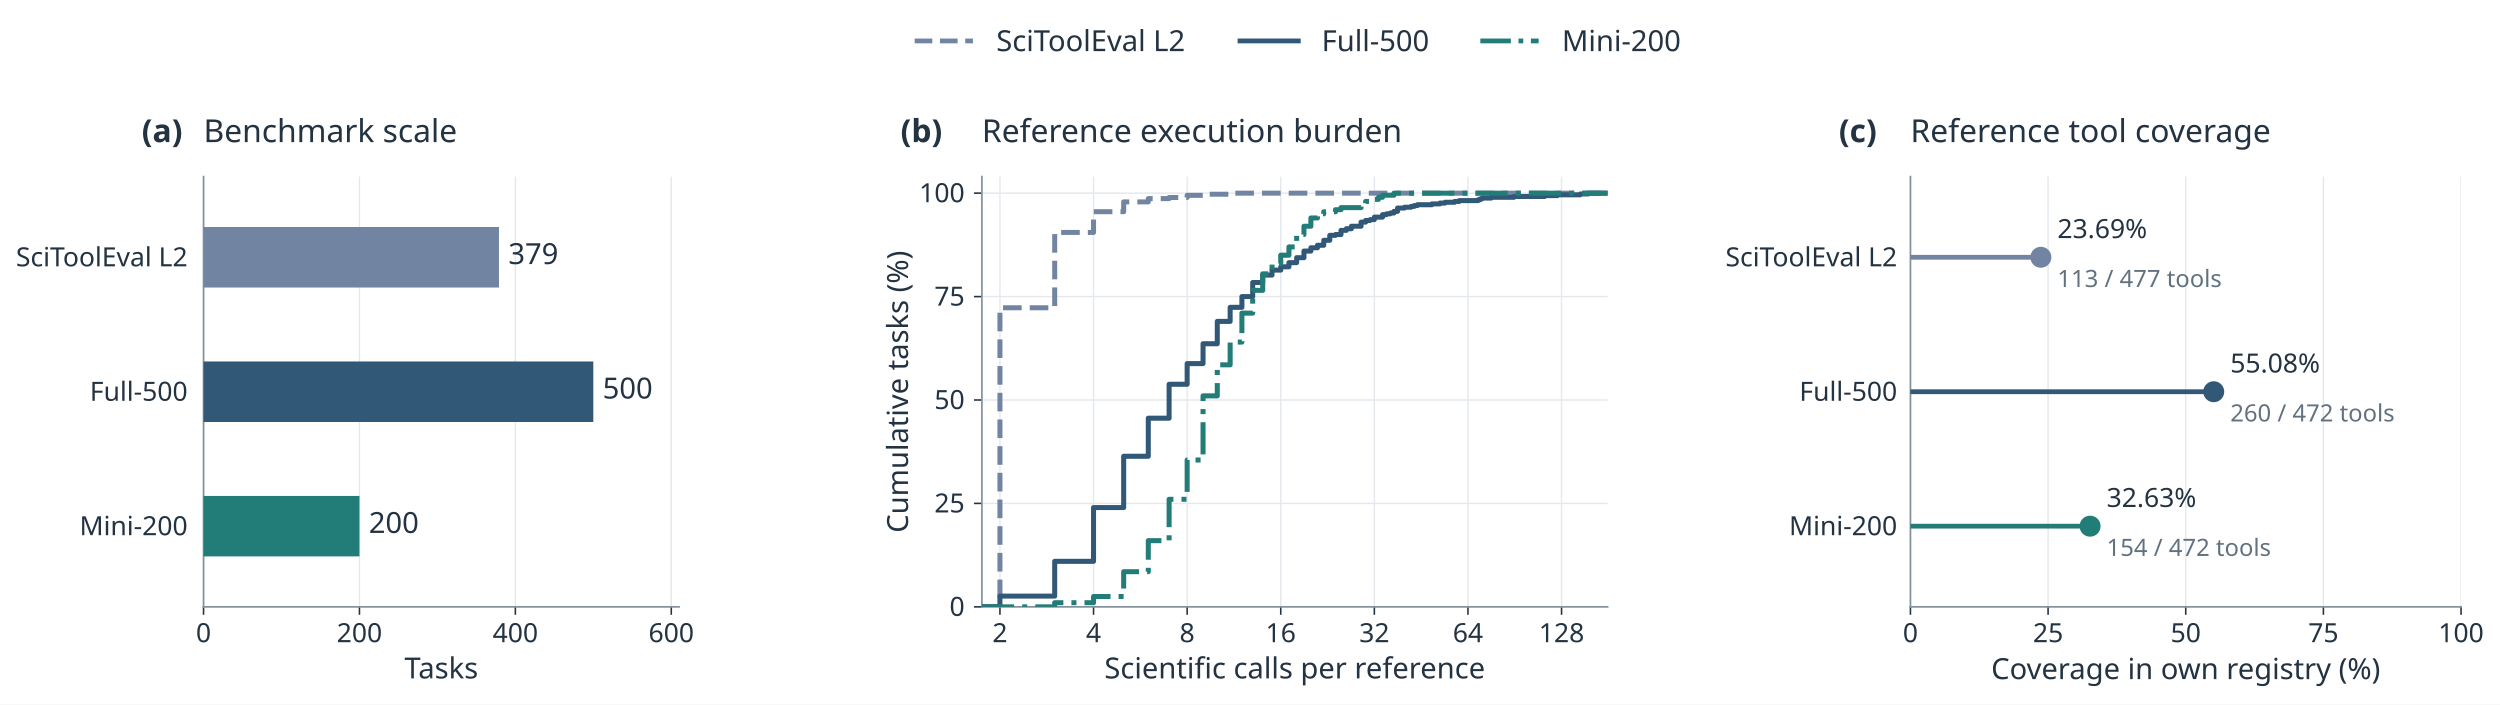
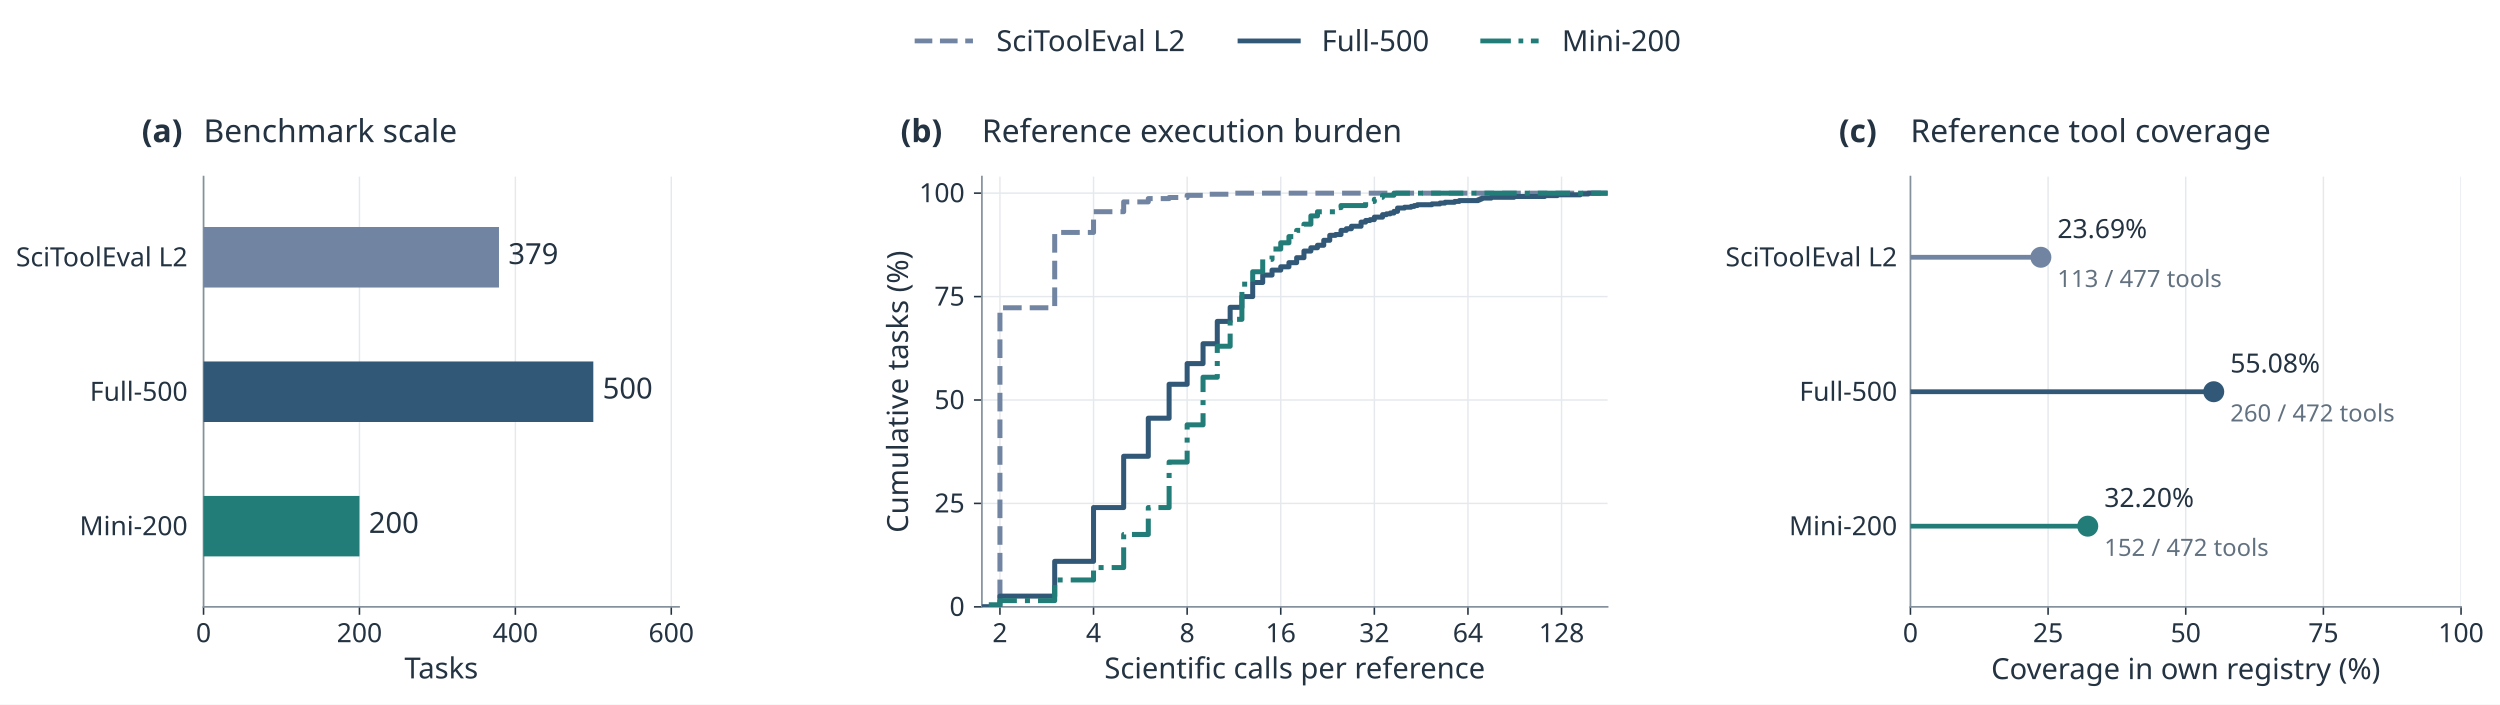
<svg xmlns="http://www.w3.org/2000/svg" xmlns:xlink="http://www.w3.org/1999/xlink" width="943.412pt" height="265.867pt" viewBox="0 0 943.412 265.867" version="1.1">
  <defs>
    <style type="text/css">*{stroke-linejoin: round; stroke-linecap: butt}</style>
  </defs>
  <g id="figure_1">
    <g id="patch_1">
      <path d="M -0 265.867 L 943.412 265.867 L 943.412 0 L -0 0 z " style="fill: #ffffff" />
    </g>
    <g id="axes_1">
      <g id="patch_2">
        <path d="M 76.808 229.004 L 256.255 229.004 L 256.255 66.644 L 76.808 66.644 z " style="fill: #ffffff" />
      </g>
      <g id="matplotlib.axis_1">
        <g id="xtick_1">
          <g id="line2d_1">
            <path d="M 76.808 229.004 L 76.808 66.644 " clip-path="url(#p85d3b44566)" style="fill: none; stroke: #e5e9ed; stroke-width: 0.55; stroke-linecap: square" />
          </g>
          <g id="line2d_2">
            <defs>
              <path id="maa1cced6ff" d="M 0 0 L 0 3 " style="stroke: #243342; stroke-width: 0.6" />
            </defs>
            <g>
              <use xlink:href="#maa1cced6ff" x="76.808" y="229.004" style="fill: #243342; stroke: #243342; stroke-width: 0.6" />
            </g>
          </g>
          <g id="text_1">
            <text style="fill: #243342; font: 10px 'STIXGeneral'; text-anchor: middle" x="76.808" y="242.334" transform="rotate(-0 76.80781 242.3337)">0</text>
          </g>
        </g>
        <g id="xtick_2">
          <g id="line2d_3">
            <path d="M 135.643 229.004 L 135.643 66.644 " clip-path="url(#p85d3b44566)" style="fill: none; stroke: #e5e9ed; stroke-width: 0.55; stroke-linecap: square" />
          </g>
          <g id="line2d_4">
            <g>
              <use xlink:href="#maa1cced6ff" x="135.643" y="229.004" style="fill: #243342; stroke: #243342; stroke-width: 0.6" />
            </g>
          </g>
          <g id="text_2">
            <text style="fill: #243342; font: 10px 'STIXGeneral'; text-anchor: middle" x="135.643" y="242.334" transform="rotate(-0 135.6431 242.3337)">200</text>
          </g>
        </g>
        <g id="xtick_3">
          <g id="line2d_5">
            <path d="M 194.478 229.004 L 194.478 66.644 " clip-path="url(#p85d3b44566)" style="fill: none; stroke: #e5e9ed; stroke-width: 0.55; stroke-linecap: square" />
          </g>
          <g id="line2d_6">
            <g>
              <use xlink:href="#maa1cced6ff" x="194.478" y="229.004" style="fill: #243342; stroke: #243342; stroke-width: 0.6" />
            </g>
          </g>
          <g id="text_3">
            <text style="fill: #243342; font: 10px 'STIXGeneral'; text-anchor: middle" x="194.478" y="242.334" transform="rotate(-0 194.4784 242.3337)">400</text>
          </g>
        </g>
        <g id="xtick_4">
          <g id="line2d_7">
            <path d="M 253.314 229.004 L 253.314 66.644 " clip-path="url(#p85d3b44566)" style="fill: none; stroke: #e5e9ed; stroke-width: 0.55; stroke-linecap: square" />
          </g>
          <g id="line2d_8">
            <g>
              <use xlink:href="#maa1cced6ff" x="253.314" y="229.004" style="fill: #243342; stroke: #243342; stroke-width: 0.6" />
            </g>
          </g>
          <g id="text_4">
            <text style="fill: #243342; font: 10px 'STIXGeneral'; text-anchor: middle" x="253.314" y="242.334" transform="rotate(-0 253.3137 242.3337)">600</text>
          </g>
        </g>
        <g id="text_5">
          <text style="fill: #243342; font: 11px 'STIXGeneral'; text-anchor: middle" x="166.532" y="256.017" transform="rotate(-0 166.5316 256.0167)">Tasks</text>
        </g>
      </g>
      <g id="matplotlib.axis_2">
        <g id="ytick_1">
          <g id="line2d_9" />
          <g id="text_6">
            <text style="fill: #243342; font: 10px 'STIXGeneral'; text-anchor: end" x="70.808" y="100.501" transform="rotate(-0 70.80781 100.5013)">SciToolEval L2</text>
          </g>
        </g>
        <g id="ytick_2">
          <g id="line2d_10" />
          <g id="text_7">
            <text style="fill: #243342; font: 10px 'STIXGeneral'; text-anchor: end" x="70.808" y="151.239" transform="rotate(-0 70.80781 151.2388)">Full-500</text>
          </g>
        </g>
        <g id="ytick_3">
          <g id="line2d_11" />
          <g id="text_8">
            <text style="fill: #243342; font: 10px 'STIXGeneral'; text-anchor: end" x="70.808" y="201.976" transform="rotate(-0 70.80781 201.9763)">Mini-200</text>
          </g>
        </g>
      </g>
      <g id="patch_3">
        <path d="M 76.808 229.004 L 76.808 66.644 " style="fill: none; stroke: #84919c; stroke-width: 0.65; stroke-linejoin: miter; stroke-linecap: square" />
      </g>
      <g id="patch_4">
        <path d="M 76.808 229.004 L 256.255 229.004 " style="fill: none; stroke: #84919c; stroke-width: 0.65; stroke-linejoin: miter; stroke-linecap: square" />
      </g>
      <g id="patch_5">
        <path d="M 76.808 108.502 L 188.301 108.502 L 188.301 85.671 L 76.808 85.671 z " clip-path="url(#p85d3b44566)" style="fill: #7185a2" />
      </g>
      <g id="text_9">
        <text style="fill: #243342; font: 11px 'STIXGeneral'; text-anchor: start" x="191.831" y="99.649" transform="rotate(-0 191.8308 99.64916)">379</text>
      </g>
      <g id="patch_6">
        <path d="M 76.808 159.24 L 223.896 159.24 L 223.896 136.408 L 76.808 136.408 z " clip-path="url(#p85d3b44566)" style="fill: #315877" />
      </g>
      <g id="text_10">
        <text style="fill: #243342; font: 11px 'STIXGeneral'; text-anchor: start" x="227.426" y="150.387" transform="rotate(-0 227.4261 150.3867)">500</text>
      </g>
      <g id="patch_7">
        <path d="M 76.808 209.977 L 135.643 209.977 L 135.643 187.146 L 76.808 187.146 z " clip-path="url(#p85d3b44566)" style="fill: #227c77" />
      </g>
      <g id="text_11">
        <text style="fill: #243342; font: 11px 'STIXGeneral'; text-anchor: start" x="139.173" y="201.124" transform="rotate(-0 139.1732 201.1242)">200</text>
      </g>
      <g id="text_12">
        <text style="fill: #243342; font: 700 12px 'STIXGeneral'; text-anchor: start" x="53.48" y="53.631" transform="rotate(-0 53.47962 53.6306)">(a)</text>
      </g>
      <g id="text_13">
        <text style="fill: #243342; font: 12px 'STIXGeneral'; text-anchor: start" x="76.808" y="53.644" transform="rotate(-0 76.80781 53.644)">Benchmark scale</text>
      </g>
    </g>
    <g id="axes_2">
      <g id="patch_8">
        <path d="M 370.535 229.004 L 606.651 229.004 L 606.651 66.644 L 370.535 66.644 z " style="fill: #ffffff" />
      </g>
      <g id="matplotlib.axis_3">
        <g id="xtick_5">
          <g id="line2d_12">
            <path d="M 377.34 229.004 L 377.34 66.644 " clip-path="url(#p55af613b77)" style="fill: none; stroke: #e5e9ed; stroke-width: 0.55; stroke-linecap: square" />
          </g>
          <g id="line2d_13">
            <g>
              <use xlink:href="#maa1cced6ff" x="377.34" y="229.004" style="fill: #243342; stroke: #243342; stroke-width: 0.6" />
            </g>
          </g>
          <g id="text_14">
            <text style="fill: #243342; font: 10px 'STIXGeneral'; text-anchor: middle" x="377.34" y="242.334" transform="rotate(-0 377.34 242.3337)">2</text>
          </g>
        </g>
        <g id="xtick_6">
          <g id="line2d_14">
            <path d="M 412.663 229.004 L 412.663 66.644 " clip-path="url(#p55af613b77)" style="fill: none; stroke: #e5e9ed; stroke-width: 0.55; stroke-linecap: square" />
          </g>
          <g id="line2d_15">
            <g>
              <use xlink:href="#maa1cced6ff" x="412.663" y="229.004" style="fill: #243342; stroke: #243342; stroke-width: 0.6" />
            </g>
          </g>
          <g id="text_15">
            <text style="fill: #243342; font: 10px 'STIXGeneral'; text-anchor: middle" x="412.663" y="242.334" transform="rotate(-0 412.6628 242.3337)">4</text>
          </g>
        </g>
        <g id="xtick_7">
          <g id="line2d_16">
            <path d="M 447.986 229.004 L 447.986 66.644 " clip-path="url(#p55af613b77)" style="fill: none; stroke: #e5e9ed; stroke-width: 0.55; stroke-linecap: square" />
          </g>
          <g id="line2d_17">
            <g>
              <use xlink:href="#maa1cced6ff" x="447.986" y="229.004" style="fill: #243342; stroke: #243342; stroke-width: 0.6" />
            </g>
          </g>
          <g id="text_16">
            <text style="fill: #243342; font: 10px 'STIXGeneral'; text-anchor: middle" x="447.986" y="242.334" transform="rotate(-0 447.9856 242.3337)">8</text>
          </g>
        </g>
        <g id="xtick_8">
          <g id="line2d_18">
            <path d="M 483.308 229.004 L 483.308 66.644 " clip-path="url(#p55af613b77)" style="fill: none; stroke: #e5e9ed; stroke-width: 0.55; stroke-linecap: square" />
          </g>
          <g id="line2d_19">
            <g>
              <use xlink:href="#maa1cced6ff" x="483.308" y="229.004" style="fill: #243342; stroke: #243342; stroke-width: 0.6" />
            </g>
          </g>
          <g id="text_17">
            <text style="fill: #243342; font: 10px 'STIXGeneral'; text-anchor: middle" x="483.308" y="242.334" transform="rotate(-0 483.3085 242.3337)">16</text>
          </g>
        </g>
        <g id="xtick_9">
          <g id="line2d_20">
            <path d="M 518.631 229.004 L 518.631 66.644 " clip-path="url(#p55af613b77)" style="fill: none; stroke: #e5e9ed; stroke-width: 0.55; stroke-linecap: square" />
          </g>
          <g id="line2d_21">
            <g>
              <use xlink:href="#maa1cced6ff" x="518.631" y="229.004" style="fill: #243342; stroke: #243342; stroke-width: 0.6" />
            </g>
          </g>
          <g id="text_18">
            <text style="fill: #243342; font: 10px 'STIXGeneral'; text-anchor: middle" x="518.631" y="242.334" transform="rotate(-0 518.6313 242.3337)">32</text>
          </g>
        </g>
        <g id="xtick_10">
          <g id="line2d_22">
            <path d="M 553.954 229.004 L 553.954 66.644 " clip-path="url(#p55af613b77)" style="fill: none; stroke: #e5e9ed; stroke-width: 0.55; stroke-linecap: square" />
          </g>
          <g id="line2d_23">
            <g>
              <use xlink:href="#maa1cced6ff" x="553.954" y="229.004" style="fill: #243342; stroke: #243342; stroke-width: 0.6" />
            </g>
          </g>
          <g id="text_19">
            <text style="fill: #243342; font: 10px 'STIXGeneral'; text-anchor: middle" x="553.954" y="242.334" transform="rotate(-0 553.9541 242.3337)">64</text>
          </g>
        </g>
        <g id="xtick_11">
          <g id="line2d_24">
            <path d="M 589.277 229.004 L 589.277 66.644 " clip-path="url(#p55af613b77)" style="fill: none; stroke: #e5e9ed; stroke-width: 0.55; stroke-linecap: square" />
          </g>
          <g id="line2d_25">
            <g>
              <use xlink:href="#maa1cced6ff" x="589.277" y="229.004" style="fill: #243342; stroke: #243342; stroke-width: 0.6" />
            </g>
          </g>
          <g id="text_20">
            <text style="fill: #243342; font: 10px 'STIXGeneral'; text-anchor: middle" x="589.277" y="242.334" transform="rotate(-0 589.2769 242.3337)">128</text>
          </g>
        </g>
        <g id="text_21">
          <text style="fill: #243342; font: 11px 'STIXGeneral'; text-anchor: middle" x="488.593" y="256.017" transform="rotate(-0 488.5929 256.0167)">Scientific calls per reference</text>
        </g>
      </g>
      <g id="matplotlib.axis_4">
        <g id="ytick_4">
          <g id="line2d_26">
            <path d="M 370.535 229.004 L 606.651 229.004 " clip-path="url(#p55af613b77)" style="fill: none; stroke: #e5e9ed; stroke-width: 0.55; stroke-linecap: square" />
          </g>
          <g id="line2d_27">
            <defs>
              <path id="m347c99c4ff" d="M 0 0 L -3 0 " style="stroke: #243342; stroke-width: 0.6" />
            </defs>
            <g>
              <use xlink:href="#m347c99c4ff" x="370.535" y="229.004" style="fill: #243342; stroke: #243342; stroke-width: 0.6" />
            </g>
          </g>
          <g id="text_22">
            <text style="fill: #243342; font: 10px 'STIXGeneral'; text-anchor: end" x="364.035" y="232.419" transform="rotate(-0 364.0352 232.4188)">0</text>
          </g>
        </g>
        <g id="ytick_5">
          <g id="line2d_28">
            <path d="M 370.535 189.975 L 606.651 189.975 " clip-path="url(#p55af613b77)" style="fill: none; stroke: #e5e9ed; stroke-width: 0.55; stroke-linecap: square" />
          </g>
          <g id="line2d_29">
            <g>
              <use xlink:href="#m347c99c4ff" x="370.535" y="189.975" style="fill: #243342; stroke: #243342; stroke-width: 0.6" />
            </g>
          </g>
          <g id="text_23">
            <text style="fill: #243342; font: 10px 'STIXGeneral'; text-anchor: end" x="364.035" y="193.39" transform="rotate(-0 364.0352 193.39)">25</text>
          </g>
        </g>
        <g id="ytick_6">
          <g id="line2d_30">
            <path d="M 370.535 150.946 L 606.651 150.946 " clip-path="url(#p55af613b77)" style="fill: none; stroke: #e5e9ed; stroke-width: 0.55; stroke-linecap: square" />
          </g>
          <g id="line2d_31">
            <g>
              <use xlink:href="#m347c99c4ff" x="370.535" y="150.946" style="fill: #243342; stroke: #243342; stroke-width: 0.6" />
            </g>
          </g>
          <g id="text_24">
            <text style="fill: #243342; font: 10px 'STIXGeneral'; text-anchor: end" x="364.035" y="154.361" transform="rotate(-0 364.0352 154.3612)">50</text>
          </g>
        </g>
        <g id="ytick_7">
          <g id="line2d_32">
            <path d="M 370.535 111.917 L 606.651 111.917 " clip-path="url(#p55af613b77)" style="fill: none; stroke: #e5e9ed; stroke-width: 0.55; stroke-linecap: square" />
          </g>
          <g id="line2d_33">
            <g>
              <use xlink:href="#m347c99c4ff" x="370.535" y="111.917" style="fill: #243342; stroke: #243342; stroke-width: 0.6" />
            </g>
          </g>
          <g id="text_25">
            <text style="fill: #243342; font: 10px 'STIXGeneral'; text-anchor: end" x="364.035" y="115.332" transform="rotate(-0 364.0352 115.3323)">75</text>
          </g>
        </g>
        <g id="ytick_8">
          <g id="line2d_34">
            <path d="M 370.535 72.889 L 606.651 72.889 " clip-path="url(#p55af613b77)" style="fill: none; stroke: #e5e9ed; stroke-width: 0.55; stroke-linecap: square" />
          </g>
          <g id="line2d_35">
            <g>
              <use xlink:href="#m347c99c4ff" x="370.535" y="72.889" style="fill: #243342; stroke: #243342; stroke-width: 0.6" />
            </g>
          </g>
          <g id="text_26">
            <text style="fill: #243342; font: 10px 'STIXGeneral'; text-anchor: end" x="364.035" y="76.303" transform="rotate(-0 364.0352 76.30346)">100</text>
          </g>
        </g>
        <g id="text_27">
          <text style="fill: #243342; font: 11px 'STIXGeneral'; text-anchor: middle" x="342.648" y="147.824" transform="rotate(-90 342.6479 147.824)">Cumulative tasks (%)</text>
        </g>
      </g>
      <g id="patch_9">
        <path d="M 370.535 229.004 L 370.535 66.644 " style="fill: none; stroke: #84919c; stroke-width: 0.65; stroke-linejoin: miter; stroke-linecap: square" />
      </g>
      <g id="patch_10">
        <path d="M 370.535 229.004 L 606.651 229.004 " style="fill: none; stroke: #84919c; stroke-width: 0.65; stroke-linejoin: miter; stroke-linecap: square" />
      </g>
      <g id="line2d_36">
        <path d="M 370.535 229.004 L 377.34 229.004 L 377.34 116.14 L 398.003 116.14 L 398.003 87.718 L 412.663 87.718 L 412.663 79.891 L 424.034 79.891 L 424.034 76.184 L 433.325 76.184 L 433.325 74.948 L 441.181 74.948 L 441.181 74.536 L 447.986 74.536 L 447.986 73.712 L 453.988 73.712 L 453.988 73.301 L 464.214 73.301 L 464.214 72.889 L 606.651 72.889 L 606.651 72.889 " clip-path="url(#p55af613b77)" style="fill: none; stroke-dasharray: 7.03,3.04; stroke-dashoffset: 0; stroke: #7185a2; stroke-width: 1.9" />
      </g>
      <g id="line2d_37">
        <path d="M 370.535 229.004 L 377.34 229.004 L 377.34 224.945 L 398.003 224.945 L 398.003 211.831 L 412.663 211.831 L 412.663 191.536 L 424.034 191.536 L 424.034 172.178 L 433.325 172.178 L 433.325 157.815 L 441.181 157.815 L 441.181 145.014 L 447.986 145.014 L 447.986 137.208 L 453.988 137.208 L 453.988 129.715 L 459.357 129.715 L 459.357 121.284 L 464.214 121.284 L 464.214 115.976 L 468.648 115.976 L 468.648 111.917 L 472.727 111.917 L 472.727 106.61 L 476.504 106.61 L 476.504 103.799 L 480.02 103.799 L 480.02 101.926 L 483.308 101.926 L 483.308 100.677 L 486.398 100.677 L 486.398 99.116 L 489.311 99.116 L 489.311 97.243 L 492.066 97.243 L 492.066 94.745 L 494.68 94.745 L 494.68 93.496 L 497.166 93.496 L 497.166 92.559 L 499.537 92.559 L 499.537 90.686 L 501.802 90.686 L 501.802 88.812 L 503.971 88.812 L 503.971 88.5 L 506.051 88.5 L 506.051 86.939 L 508.05 86.939 L 508.05 86.315 L 509.973 86.315 L 509.973 85.378 L 513.615 85.378 L 513.615 83.817 L 515.342 83.817 L 515.342 83.192 L 517.013 83.192 L 517.013 82.88 L 518.631 82.88 L 518.631 81.943 L 521.721 81.943 L 521.721 81.007 L 523.198 81.007 L 523.198 80.694 L 524.634 80.694 L 524.634 80.382 L 526.03 80.382 L 526.03 79.758 L 527.389 79.758 L 527.389 78.509 L 530.003 78.509 L 530.003 78.197 L 532.489 78.197 L 532.489 77.884 L 533.688 77.884 L 533.688 77.572 L 534.86 77.572 L 534.86 77.26 L 540.345 77.26 L 540.345 76.948 L 543.373 76.948 L 543.373 76.635 L 545.296 76.635 L 545.296 76.323 L 548.938 76.323 L 548.938 76.011 L 550.665 76.011 L 550.665 75.699 L 557.787 75.699 L 557.787 75.386 L 558.521 75.386 L 558.521 75.074 L 559.244 75.074 L 559.244 74.762 L 562.712 74.762 L 562.712 74.45 L 571.328 74.45 L 571.328 74.138 L 582.925 74.138 L 582.925 73.825 L 587.659 73.825 L 587.659 73.513 L 596.33 73.513 L 596.33 73.201 L 599.358 73.201 L 599.358 72.889 L 606.651 72.889 L 606.651 72.889 " clip-path="url(#p55af613b77)" style="fill: none; stroke: #315877; stroke-width: 1.9; stroke-linecap: square" />
      </g>
      <g id="line2d_38">
-         <path d="M 370.535 229.004 L 398.003 229.004 L 398.003 227.443 L 412.663 227.443 L 412.663 225.101 L 424.034 225.101 L 424.034 215.734 L 433.325 215.734 L 433.325 204.026 L 441.181 204.026 L 441.181 188.414 L 447.986 188.414 L 447.986 173.583 L 453.988 173.583 L 453.988 149.385 L 459.357 149.385 L 459.357 137.677 L 464.214 137.677 L 464.214 129.09 L 468.648 129.09 L 468.648 118.162 L 472.727 118.162 L 472.727 109.576 L 476.504 109.576 L 476.504 103.331 L 480.02 103.331 L 480.02 99.428 L 483.308 99.428 L 483.308 96.306 L 486.398 96.306 L 486.398 93.184 L 489.311 93.184 L 489.311 88.5 L 492.066 88.5 L 492.066 85.378 L 494.68 85.378 L 494.68 82.256 L 497.166 82.256 L 497.166 80.694 L 499.537 80.694 L 499.537 79.914 L 503.971 79.914 L 503.971 79.133 L 506.051 79.133 L 506.051 78.353 L 513.615 78.353 L 513.615 77.572 L 515.342 77.572 L 515.342 76.011 L 518.631 76.011 L 518.631 75.23 L 520.199 75.23 L 520.199 74.45 L 521.721 74.45 L 521.721 73.669 L 526.03 73.669 L 526.03 72.889 L 606.651 72.889 L 606.651 72.889 " clip-path="url(#p55af613b77)" style="fill: none; stroke-dasharray: 12.16,3.04,1.9,3.04; stroke-dashoffset: 0; stroke: #227c77; stroke-width: 1.9" />
+         <path d="M 370.535 229.004 L 342.017 229.004 L 342.017 228.223 L 377.34 228.223 L 377.34 226.662 L 398.003 226.662 L 398.003 218.857 L 412.663 218.857 L 412.663 214.173 L 424.034 214.173 L 424.034 201.684 L 433.325 201.684 L 433.325 191.536 L 441.181 191.536 L 441.181 174.364 L 447.986 174.364 L 447.986 160.313 L 453.988 160.313 L 453.988 142.36 L 459.357 142.36 L 459.357 130.651 L 464.214 130.651 L 464.214 120.504 L 468.648 120.504 L 468.648 107.234 L 472.727 107.234 L 472.727 102.551 L 476.504 102.551 L 476.504 97.867 L 480.02 97.867 L 480.02 93.964 L 483.308 93.964 L 483.308 91.622 L 486.398 91.622 L 486.398 89.281 L 489.311 89.281 L 489.311 86.939 L 492.066 86.939 L 492.066 84.597 L 494.68 84.597 L 494.68 81.475 L 497.166 81.475 L 497.166 79.914 L 503.971 79.914 L 503.971 78.353 L 506.051 78.353 L 506.051 77.572 L 515.342 77.572 L 515.342 76.011 L 518.631 76.011 L 518.631 75.23 L 520.199 75.23 L 520.199 74.45 L 521.721 74.45 L 521.721 73.669 L 526.03 73.669 L 526.03 72.889 L 606.651 72.889 L 606.651 72.889 " clip-path="url(#p55af613b77)" style="fill: none; stroke-dasharray: 12.16,3.04,1.9,3.04; stroke-dashoffset: 0; stroke: #227c77; stroke-width: 1.9" />
      </g>
      <g id="text_28">
        <text style="fill: #243342; font: 700 12px 'STIXGeneral'; text-anchor: start" x="339.84" y="53.631" transform="rotate(-0 339.8403 53.6306)">(b)</text>
      </g>
      <g id="text_29">
        <text style="fill: #243342; font: 12px 'STIXGeneral'; text-anchor: start" x="370.535" y="53.644" transform="rotate(-0 370.5352 53.644)">Reference execution burden</text>
      </g>
    </g>
    <g id="axes_3">
      <g id="patch_11">
        <path d="M 720.93 229.004 L 928.712 229.004 L 928.712 66.644 L 720.93 66.644 z " style="fill: #ffffff" />
      </g>
      <g id="matplotlib.axis_5">
        <g id="xtick_12">
          <g id="line2d_39">
            <path d="M 720.93 229.004 L 720.93 66.644 " clip-path="url(#p04386fb47b)" style="fill: none; stroke: #e5e9ed; stroke-width: 0.55; stroke-linecap: square" />
          </g>
          <g id="line2d_40">
            <g>
              <use xlink:href="#maa1cced6ff" x="720.93" y="229.004" style="fill: #243342; stroke: #243342; stroke-width: 0.6" />
            </g>
          </g>
          <g id="text_30">
            <text style="fill: #243342; font: 10px 'STIXGeneral'; text-anchor: middle" x="720.93" y="242.334" transform="rotate(-0 720.9303 242.3337)">0</text>
          </g>
        </g>
        <g id="xtick_13">
          <g id="line2d_41">
            <path d="M 772.876 229.004 L 772.876 66.644 " clip-path="url(#p04386fb47b)" style="fill: none; stroke: #e5e9ed; stroke-width: 0.55; stroke-linecap: square" />
          </g>
          <g id="line2d_42">
            <g>
              <use xlink:href="#maa1cced6ff" x="772.876" y="229.004" style="fill: #243342; stroke: #243342; stroke-width: 0.6" />
            </g>
          </g>
          <g id="text_31">
            <text style="fill: #243342; font: 10px 'STIXGeneral'; text-anchor: middle" x="772.876" y="242.334" transform="rotate(-0 772.8757 242.3337)">25</text>
          </g>
        </g>
        <g id="xtick_14">
          <g id="line2d_43">
            <path d="M 824.821 229.004 L 824.821 66.644 " clip-path="url(#p04386fb47b)" style="fill: none; stroke: #e5e9ed; stroke-width: 0.55; stroke-linecap: square" />
          </g>
          <g id="line2d_44">
            <g>
              <use xlink:href="#maa1cced6ff" x="824.821" y="229.004" style="fill: #243342; stroke: #243342; stroke-width: 0.6" />
            </g>
          </g>
          <g id="text_32">
            <text style="fill: #243342; font: 10px 'STIXGeneral'; text-anchor: middle" x="824.821" y="242.334" transform="rotate(-0 824.8211 242.3337)">50</text>
          </g>
        </g>
        <g id="xtick_15">
          <g id="line2d_45">
            <path d="M 876.766 229.004 L 876.766 66.644 " clip-path="url(#p04386fb47b)" style="fill: none; stroke: #e5e9ed; stroke-width: 0.55; stroke-linecap: square" />
          </g>
          <g id="line2d_46">
            <g>
              <use xlink:href="#maa1cced6ff" x="876.766" y="229.004" style="fill: #243342; stroke: #243342; stroke-width: 0.6" />
            </g>
          </g>
          <g id="text_33">
            <text style="fill: #243342; font: 10px 'STIXGeneral'; text-anchor: middle" x="876.766" y="242.334" transform="rotate(-0 876.7664 242.3337)">75</text>
          </g>
        </g>
        <g id="xtick_16">
          <g id="line2d_47">
            <path d="M 928.712 229.004 L 928.712 66.644 " clip-path="url(#p04386fb47b)" style="fill: none; stroke: #e5e9ed; stroke-width: 0.55; stroke-linecap: square" />
          </g>
          <g id="line2d_48">
            <g>
              <use xlink:href="#maa1cced6ff" x="928.712" y="229.004" style="fill: #243342; stroke: #243342; stroke-width: 0.6" />
            </g>
          </g>
          <g id="text_34">
            <text style="fill: #243342; font: 10px 'STIXGeneral'; text-anchor: middle" x="928.712" y="242.334" transform="rotate(-0 928.7118 242.3337)">100</text>
          </g>
        </g>
        <g id="text_35">
          <text style="fill: #243342; font: 11px 'STIXGeneral'; text-anchor: middle" x="824.821" y="256.269" transform="rotate(-0 824.8211 256.2693)">Coverage in own registry (%)</text>
        </g>
      </g>
      <g id="matplotlib.axis_6">
        <g id="ytick_9">
          <g id="line2d_49" />
          <g id="text_36">
            <text style="fill: #243342; font: 10px 'STIXGeneral'; text-anchor: end" x="715.93" y="100.501" transform="rotate(-0 715.9303 100.5013)">SciToolEval L2</text>
          </g>
        </g>
        <g id="ytick_10">
          <g id="line2d_50" />
          <g id="text_37">
            <text style="fill: #243342; font: 10px 'STIXGeneral'; text-anchor: end" x="715.93" y="151.239" transform="rotate(-0 715.9303 151.2388)">Full-500</text>
          </g>
        </g>
        <g id="ytick_11">
          <g id="line2d_51" />
          <g id="text_38">
            <text style="fill: #243342; font: 10px 'STIXGeneral'; text-anchor: end" x="715.93" y="201.976" transform="rotate(-0 715.9303 201.9763)">Mini-200</text>
          </g>
        </g>
      </g>
      <g id="patch_12">
        <path d="M 720.93 229.004 L 720.93 66.644 " style="fill: none; stroke: #84919c; stroke-width: 0.65; stroke-linejoin: miter; stroke-linecap: square" />
      </g>
      <g id="patch_13">
        <path d="M 720.93 229.004 L 928.712 229.004 " style="fill: none; stroke: #84919c; stroke-width: 0.65; stroke-linejoin: miter; stroke-linecap: square" />
      </g>
      <g id="LineCollection_1">
        <path d="M 720.93 97.087 L 770.153 97.087 " clip-path="url(#p04386fb47b)" style="fill: none; stroke: #7185a2; stroke-width: 1.8" />
      </g>
      <g id="text_39">
        <text style="fill: #243342; font: 10px 'STIXGeneral'; text-anchor: start" x="776.387" y="89.842" transform="rotate(-0 776.3867 89.84244)">23.69%</text>
      </g>
      <g id="text_40">
        <text style="fill: #627180; font: 9px 'STIXGeneral'; text-anchor: start" x="776.387" y="108.307" transform="rotate(-0 776.3867 108.307)">113 / 477 tools</text>
      </g>
      <g id="LineCollection_2">
        <path d="M 720.93 147.824 L 835.386 147.824 " clip-path="url(#p04386fb47b)" style="fill: none; stroke: #315877; stroke-width: 1.8" />
      </g>
      <g id="text_41">
        <text style="fill: #243342; font: 10px 'STIXGeneral'; text-anchor: start" x="841.62" y="140.58" transform="rotate(-0 841.6197 140.5799)">55.08%</text>
      </g>
      <g id="text_42">
        <text style="fill: #627180; font: 9px 'STIXGeneral'; text-anchor: start" x="841.62" y="159.044" transform="rotate(-0 841.6197 159.0445)">260 / 472 tools</text>
      </g>
      <g id="LineCollection_3">
-         <path d="M 720.93 198.561 L 788.723 198.561 " clip-path="url(#p04386fb47b)" style="fill: none; stroke: #227c77; stroke-width: 1.8" />
+         <path d="M 720.93 198.561 L 787.843 198.561 " clip-path="url(#p04386fb47b)" style="fill: none; stroke: #227c77; stroke-width: 1.8" />
      </g>
      <g id="text_43">
-         <text style="fill: #243342; font: 10px 'STIXGeneral'; text-anchor: start" x="794.957" y="191.317" transform="rotate(-0 794.9569 191.3174)">32.63%</text>
+         <text style="fill: #243342; font: 10px 'STIXGeneral'; text-anchor: start" x="794.076" y="191.317" transform="rotate(-0 794.0765 191.3174)">32.20%</text>
      </g>
      <g id="text_44">
-         <text style="fill: #627180; font: 9px 'STIXGeneral'; text-anchor: start" x="794.957" y="209.782" transform="rotate(-0 794.9569 209.782)">154 / 472 tools</text>
+         <text style="fill: #627180; font: 9px 'STIXGeneral'; text-anchor: start" x="794.076" y="209.782" transform="rotate(-0 794.0765 209.782)">152 / 472 tools</text>
      </g>
      <g id="text_45">
        <text style="fill: #243342; font: 700 12px 'STIXGeneral'; text-anchor: start" x="693.919" y="53.631" transform="rotate(-0 693.9188 53.6306)">(c)</text>
      </g>
      <g id="text_46">
        <text style="fill: #243342; font: 12px 'STIXGeneral'; text-anchor: start" x="720.93" y="53.644" transform="rotate(-0 720.9303 53.644)">Reference tool coverage</text>
      </g>
      <g id="PathCollection_1">
        <defs>
          <path id="m573a19391b" d="M 0 3.464 C 0.919 3.464 1.8 3.099 2.449 2.449 C 3.099 1.8 3.464 0.919 3.464 0 C 3.464 -0.919 3.099 -1.8 2.449 -2.449 C 1.8 -3.099 0.919 -3.464 0 -3.464 C -0.919 -3.464 -1.8 -3.099 -2.449 -2.449 C -3.099 -1.8 -3.464 -0.919 -3.464 0 C -3.464 0.919 -3.099 1.8 -2.449 2.449 C -1.8 3.099 -0.919 3.464 0 3.464 z " style="stroke: #7185a2" />
        </defs>
        <g clip-path="url(#p04386fb47b)">
          <use xlink:href="#m573a19391b" x="770.153" y="97.087" style="fill: #7185a2; stroke: #7185a2" />
        </g>
      </g>
      <g id="PathCollection_2">
        <defs>
          <path id="mc34f7119b5" d="M 0 3.464 C 0.919 3.464 1.8 3.099 2.449 2.449 C 3.099 1.8 3.464 0.919 3.464 0 C 3.464 -0.919 3.099 -1.8 2.449 -2.449 C 1.8 -3.099 0.919 -3.464 0 -3.464 C -0.919 -3.464 -1.8 -3.099 -2.449 -2.449 C -3.099 -1.8 -3.464 -0.919 -3.464 0 C -3.464 0.919 -3.099 1.8 -2.449 2.449 C -1.8 3.099 -0.919 3.464 0 3.464 z " style="stroke: #315877" />
        </defs>
        <g clip-path="url(#p04386fb47b)">
          <use xlink:href="#mc34f7119b5" x="835.386" y="147.824" style="fill: #315877; stroke: #315877" />
        </g>
      </g>
      <g id="PathCollection_3">
        <defs>
          <path id="m685992fd83" d="M 0 3.464 C 0.919 3.464 1.8 3.099 2.449 2.449 C 3.099 1.8 3.464 0.919 3.464 0 C 3.464 -0.919 3.099 -1.8 2.449 -2.449 C 1.8 -3.099 0.919 -3.464 0 -3.464 C -0.919 -3.464 -1.8 -3.099 -2.449 -2.449 C -3.099 -1.8 -3.464 -0.919 -3.464 0 C -3.464 0.919 -3.099 1.8 -2.449 2.449 C -1.8 3.099 -0.919 3.464 0 3.464 z " style="stroke: #227c77" />
        </defs>
        <g clip-path="url(#p04386fb47b)">
-           <use xlink:href="#m685992fd83" x="788.723" y="198.561" style="fill: #227c77; stroke: #227c77" />
+           <use xlink:href="#m685992fd83" x="787.843" y="198.561" style="fill: #227c77; stroke: #227c77" />
        </g>
      </g>
    </g>
    <g id="legend_1">
      <g id="line2d_52">
        <path d="M 345.162 15.45 L 356.162 15.45 L 367.162 15.45 " style="fill: none; stroke-dasharray: 6.66,2.88; stroke-dashoffset: 0; stroke: #7185a2; stroke-width: 1.8" />
      </g>
      <g id="text_47">
        <text style="fill: #243342; font: 11px 'STIXGeneral'; text-anchor: start" x="375.962" y="19.3" transform="rotate(-0 375.962 19.3)">SciToolEval L2</text>
      </g>
      <g id="line2d_53">
        <path d="M 467.931 15.45 L 478.931 15.45 L 489.931 15.45 " style="fill: none; stroke: #315877; stroke-width: 1.8; stroke-linecap: square" />
      </g>
      <g id="text_48">
        <text style="fill: #243342; font: 11px 'STIXGeneral'; text-anchor: start" x="498.731" y="19.3" transform="rotate(-0 498.7306 19.3)">Full-500</text>
      </g>
      <g id="line2d_54">
        <path d="M 558.624 15.45 L 569.624 15.45 L 580.624 15.45 " style="fill: none; stroke-dasharray: 11.52,2.88,1.8,2.88; stroke-dashoffset: 0; stroke: #227c77; stroke-width: 1.8" />
      </g>
      <g id="text_49">
        <text style="fill: #243342; font: 11px 'STIXGeneral'; text-anchor: start" x="589.424" y="19.3" transform="rotate(-0 589.4239 19.3)">Mini-200</text>
      </g>
    </g>
  </g>
  <defs>
    <clipPath id="p85d3b44566">
      <rect x="76.808" y="66.644" width="179.448" height="162.36" />
    </clipPath>
    <clipPath id="p55af613b77">
      <rect x="370.535" y="66.644" width="236.115" height="162.36" />
    </clipPath>
    <clipPath id="p04386fb47b">
      <rect x="720.93" y="66.644" width="207.781" height="162.36" />
    </clipPath>
  </defs>
</svg>
